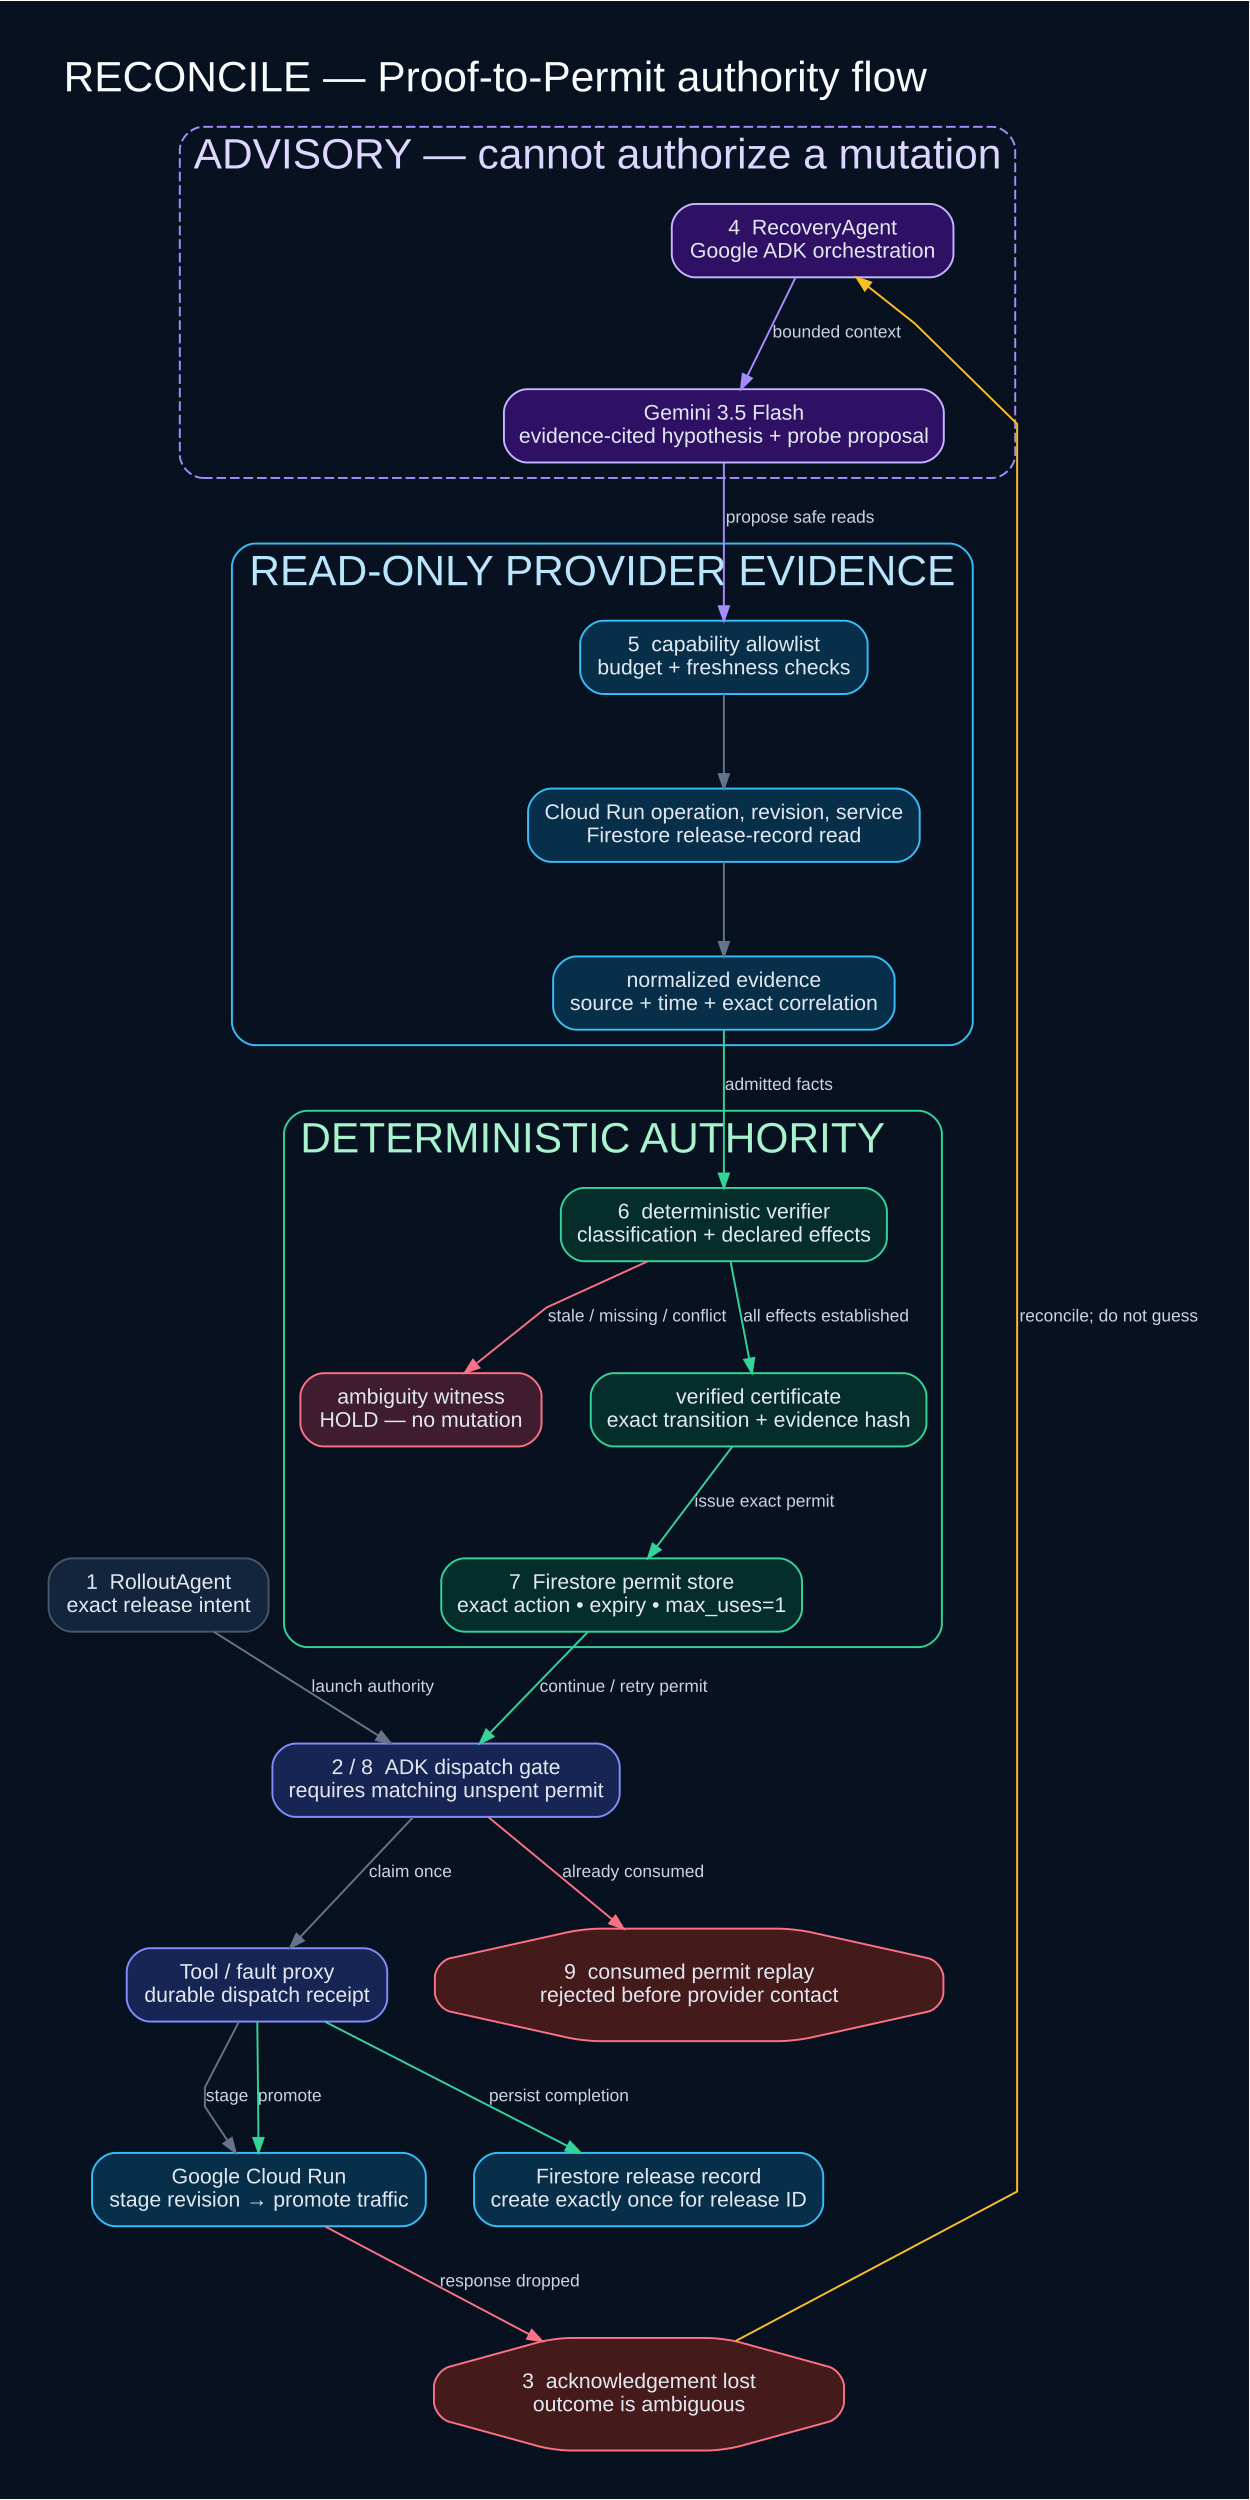
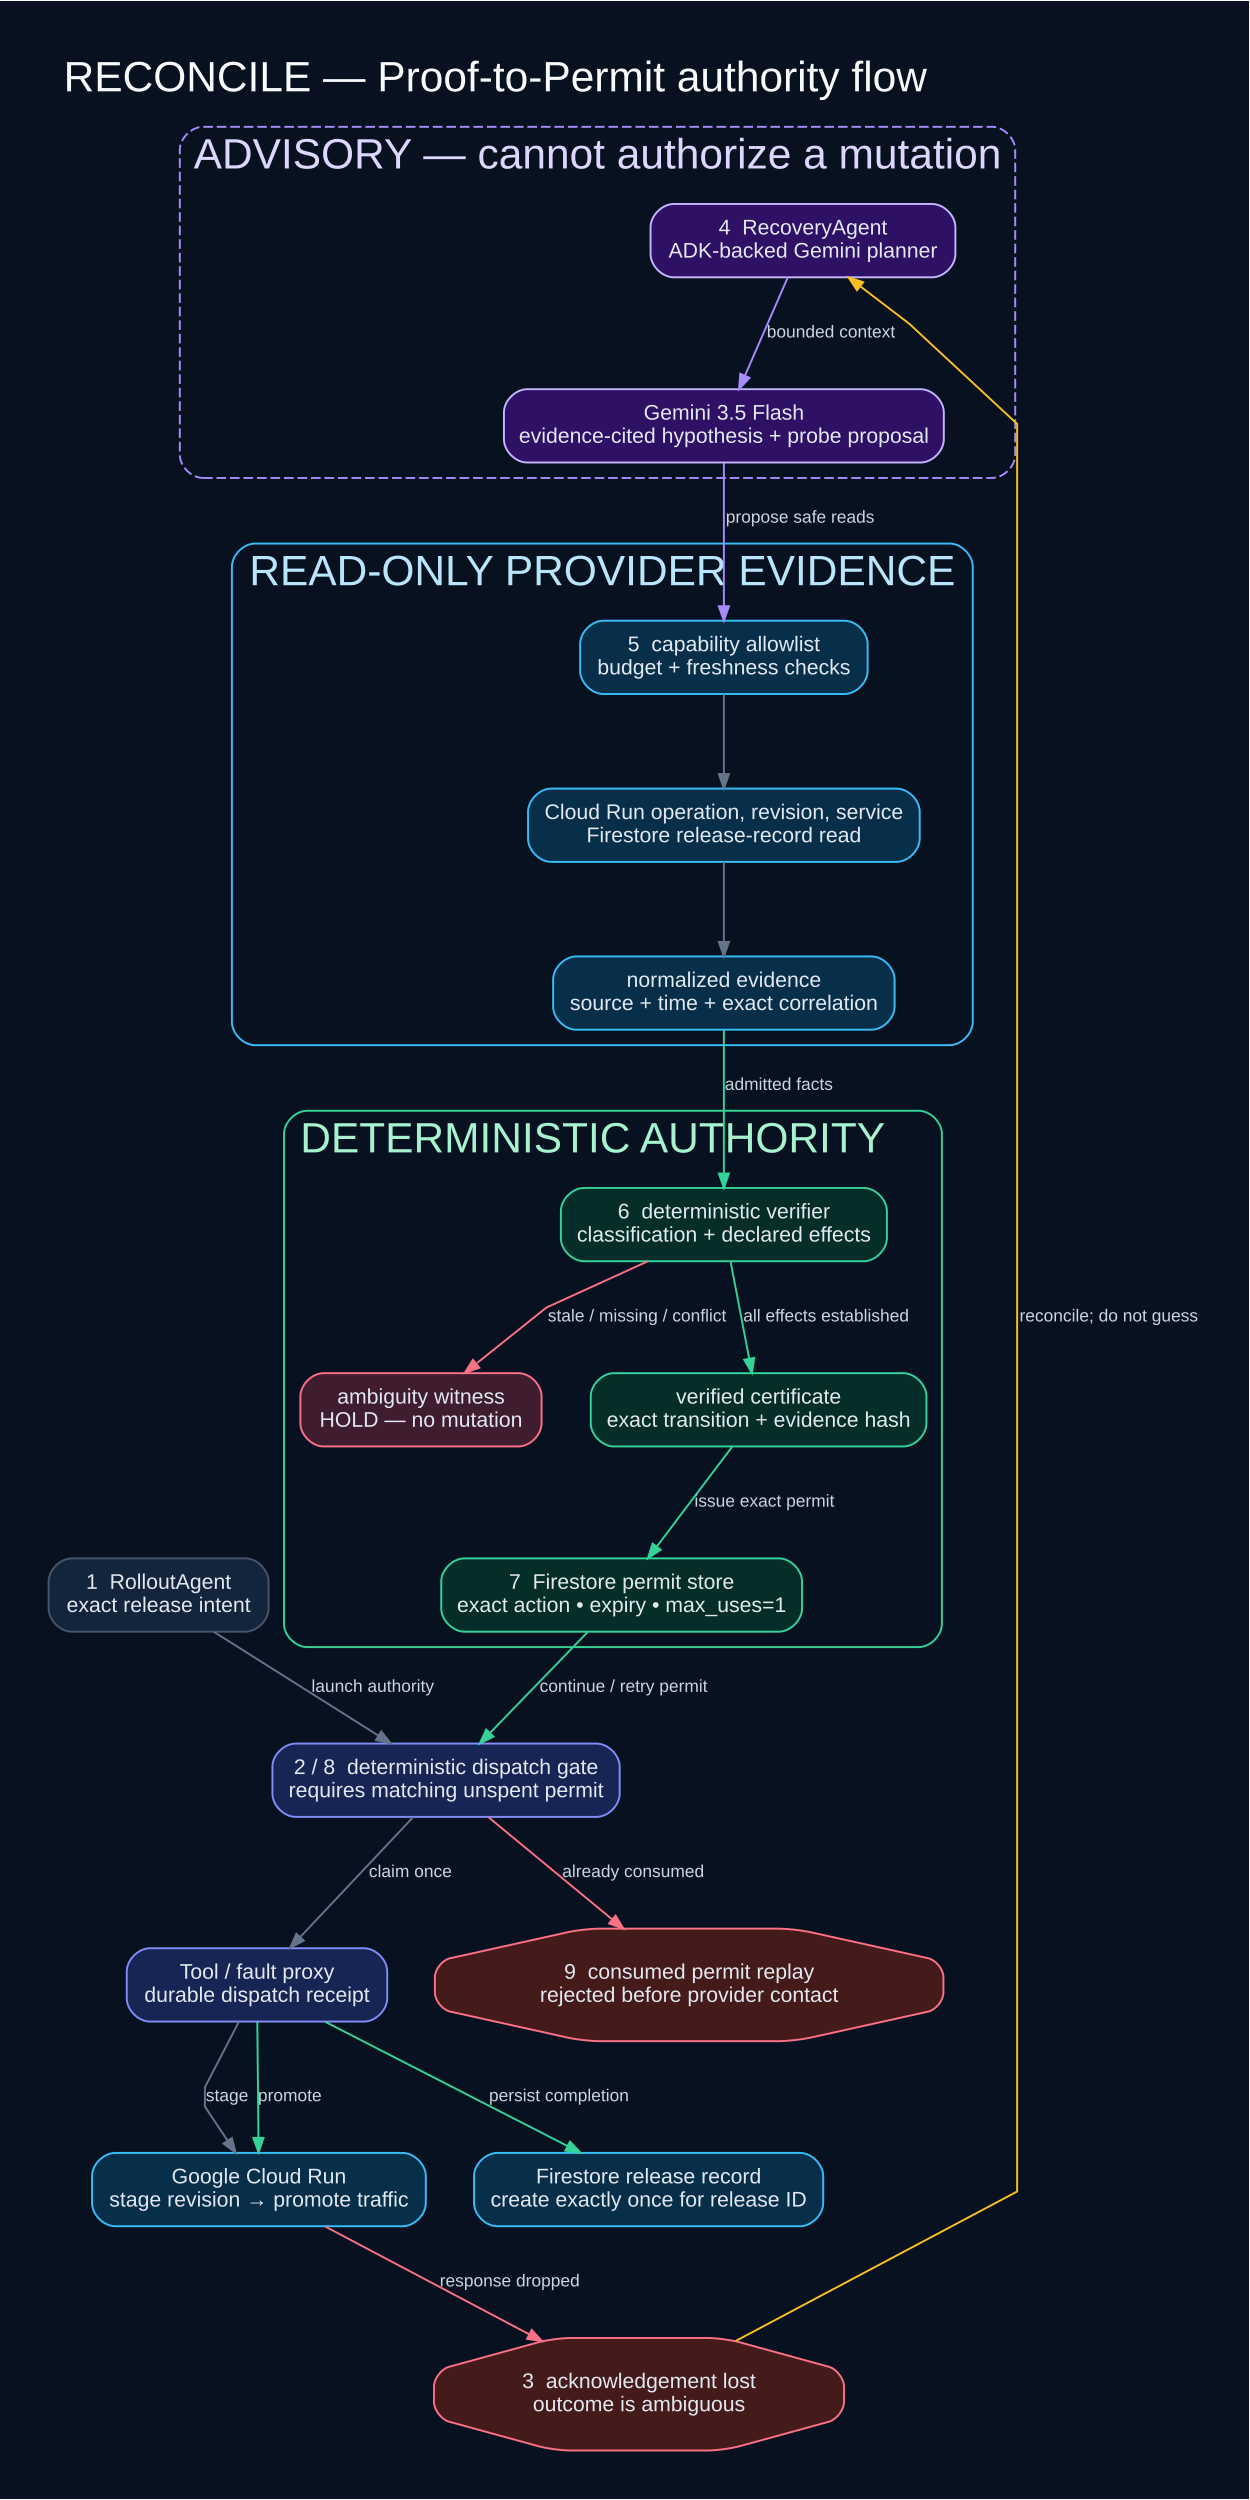
<svg xmlns="http://www.w3.org/2000/svg" width="647pt" height="1295pt" viewBox="0.00 0.00 647.40 1294.74">
  <g id="graph0" class="graph" transform="scale(1 1) rotate(0) translate(25.2 1269.54)">
    <polygon fill="#07111f" stroke="transparent" points="-25.2,25.2 -25.2,-1269.54 622.2,-1269.54 622.2,25.2 -25.2,25.2" />
    <text text-anchor="middle" x="231.5" y="-1222.74" font-family="Arial" font-size="22.00" fill="#f8fafc">RECONCILE — Proof-to-Permit authority flow</text>
    <g id="clust1" class="cluster">
      <path fill="#07111f" stroke="#a78bfa" stroke-dasharray="5,2" d="M80,-1022.34C80,-1022.34 489,-1022.34 489,-1022.34 495,-1022.34 501,-1028.34 501,-1034.34 501,-1034.34 501,-1192.34 501,-1192.34 501,-1198.34 495,-1204.34 489,-1204.34 489,-1204.34 80,-1204.34 80,-1204.34 74,-1204.34 68,-1198.34 68,-1192.34 68,-1192.34 68,-1034.34 68,-1034.34 68,-1028.34 74,-1022.34 80,-1022.34" />
      <text text-anchor="middle" x="284.5" y="-1182.74" font-family="Arial" font-size="22.00" fill="#ddd6fe">ADVISORY — cannot authorize a mutation</text>
    </g>
    <g id="clust2" class="cluster">
      <path fill="#07111f" stroke="#38bdf8" d="M107,-728.34C107,-728.34 467,-728.34 467,-728.34 473,-728.34 479,-734.34 479,-740.34 479,-740.34 479,-976.34 479,-976.34 479,-982.34 473,-988.34 467,-988.34 467,-988.34 107,-988.34 107,-988.34 101,-988.34 95,-982.34 95,-976.34 95,-976.34 95,-740.34 95,-740.34 95,-734.34 101,-728.34 107,-728.34" />
      <text text-anchor="middle" x="287" y="-966.74" font-family="Arial" font-size="22.00" fill="#bae6fd">READ-ONLY PROVIDER EVIDENCE</text>
    </g>
    <g id="clust3" class="cluster">
      <path fill="#07111f" stroke="#34d399" d="M134,-416.34C134,-416.34 451,-416.34 451,-416.34 457,-416.34 463,-422.34 463,-428.34 463,-428.34 463,-682.34 463,-682.34 463,-688.34 457,-694.34 451,-694.34 451,-694.34 134,-694.34 134,-694.34 128,-694.34 122,-688.34 122,-682.34 122,-682.34 122,-428.34 122,-428.34 122,-422.34 128,-416.34 134,-416.34" />
      <text text-anchor="middle" x="282" y="-672.74" font-family="Arial" font-size="22.00" fill="#a7f3d0">DETERMINISTIC AUTHORITY</text>
    </g>
    <g id="node1" class="node">
      <path fill="#13253d" stroke="#475569" d="M102,-462.34C102,-462.34 12,-462.34 12,-462.34 6,-462.34 0,-456.34 0,-450.34 0,-450.34 0,-436.34 0,-436.34 0,-430.34 6,-424.34 12,-424.34 12,-424.34 102,-424.34 102,-424.34 108,-424.34 114,-430.34 114,-436.34 114,-436.34 114,-450.34 114,-450.34 114,-456.34 108,-462.34 102,-462.34" />
      <text text-anchor="middle" x="57" y="-446.54" font-family="Arial" font-size="11.00" fill="#e2e8f0">1  RolloutAgent</text>
      <text text-anchor="middle" x="57" y="-434.54" font-family="Arial" font-size="11.00" fill="#e2e8f0">exact release intent</text>
    </g>
    <g id="node2" class="node">
      <path fill="#172554" stroke="#818cf8" d="M284,-366.34C284,-366.34 128,-366.34 128,-366.34 122,-366.34 116,-360.34 116,-354.34 116,-354.34 116,-340.34 116,-340.34 116,-334.34 122,-328.34 128,-328.34 128,-328.34 284,-328.34 284,-328.34 290,-328.34 296,-334.34 296,-340.34 296,-340.34 296,-354.34 296,-354.34 296,-360.34 290,-366.34 284,-366.34" />
-       <text text-anchor="middle" x="206" y="-350.54" font-family="Arial" font-size="11.00" fill="#e2e8f0">2 / 8  ADK dispatch gate</text>
+       <text text-anchor="middle" x="206" y="-350.54" font-family="Arial" font-size="11.00" fill="#e2e8f0">2 / 8  deterministic dispatch gate</text>
      <text text-anchor="middle" x="206" y="-338.54" font-family="Arial" font-size="11.00" fill="#e2e8f0">requires matching unspent permit</text>
    </g>
    <g id="edge7" class="edge">
      <path fill="none" stroke="#64748b" d="M85.73,-424.21C110.05,-408.87 145,-386.82 170.96,-370.44" />
      <polygon fill="#64748b" stroke="#64748b" points="172.42,-372.63 177.36,-366.4 169.62,-368.19 172.42,-372.63" />
      <text text-anchor="middle" x="168" y="-393.14" font-family="Arial" font-size="9.00" fill="#cbd5e1">launch authority</text>
    </g>
    <g id="node3" class="node">
      <path fill="#172554" stroke="#818cf8" d="M163.5,-260.25C163.5,-260.25 52.5,-260.25 52.5,-260.25 46.5,-260.25 40.5,-254.25 40.5,-248.25 40.5,-248.25 40.5,-234.25 40.5,-234.25 40.5,-228.25 46.5,-222.25 52.5,-222.25 52.5,-222.25 163.5,-222.25 163.5,-222.25 169.5,-222.25 175.5,-228.25 175.5,-234.25 175.5,-234.25 175.5,-248.25 175.5,-248.25 175.5,-254.25 169.5,-260.25 163.5,-260.25" />
      <text text-anchor="middle" x="108" y="-244.45" font-family="Arial" font-size="11.00" fill="#e2e8f0">Tool / fault proxy</text>
      <text text-anchor="middle" x="108" y="-232.45" font-family="Arial" font-size="11.00" fill="#e2e8f0">durable dispatch receipt</text>
    </g>
    <g id="edge8" class="edge">
      <path fill="none" stroke="#64748b" d="M188.93,-328.21C172.73,-311 148.28,-285.03 130.49,-266.14" />
      <polygon fill="#64748b" stroke="#64748b" points="132.26,-264.18 125.2,-260.52 128.43,-267.78 132.26,-264.18" />
      <text text-anchor="middle" x="187.5" y="-297.14" font-family="Arial" font-size="9.00" fill="#cbd5e1">claim once</text>
    </g>
    <g id="node16" class="node">
      <path fill="#451a1a" stroke="#fb7185" d="M463.79,-237.22C463.79,-237.22 463.79,-245.28 463.79,-245.28 463.79,-249.31 459.85,-254.2 455.92,-255.07 455.92,-255.07 394.45,-268.68 394.45,-268.68 390.52,-269.55 382.56,-270.42 378.53,-270.42 378.53,-270.42 285.47,-270.42 285.47,-270.42 281.44,-270.42 273.48,-269.55 269.55,-268.68 269.55,-268.68 208.08,-255.07 208.08,-255.07 204.15,-254.2 200.21,-249.31 200.21,-245.28 200.21,-245.28 200.21,-237.22 200.21,-237.22 200.21,-233.2 204.15,-228.3 208.08,-227.43 208.08,-227.43 269.55,-213.82 269.55,-213.82 273.48,-212.95 281.44,-212.08 285.47,-212.08 285.47,-212.08 378.53,-212.08 378.53,-212.08 382.56,-212.08 390.52,-212.95 394.45,-213.82 394.45,-213.82 455.92,-227.43 455.92,-227.43 459.85,-228.3 463.79,-233.2 463.79,-237.22" />
      <text text-anchor="middle" x="332" y="-244.45" font-family="Arial" font-size="11.00" fill="#e2e8f0">9  consumed permit replay</text>
      <text text-anchor="middle" x="332" y="-232.45" font-family="Arial" font-size="11.00" fill="#e2e8f0">rejected before provider contact</text>
    </g>
    <g id="edge17" class="edge">
      <path fill="none" stroke="#fb7185" d="M227.95,-328.21C245.61,-313.62 270.89,-292.73 292.11,-275.21" />
      <polygon fill="#fb7185" stroke="#fb7185" points="293.86,-277.16 297.98,-270.36 290.52,-273.11 293.86,-277.16" />
      <text text-anchor="middle" x="303" y="-297.14" font-family="Arial" font-size="9.00" fill="#cbd5e1">already consumed</text>
    </g>
    <g id="node4" class="node">
      <path fill="#082f49" stroke="#38bdf8" d="M183.5,-154.17C183.5,-154.17 34.5,-154.17 34.5,-154.17 28.5,-154.17 22.5,-148.17 22.5,-142.17 22.5,-142.17 22.5,-128.17 22.5,-128.17 22.5,-122.17 28.5,-116.17 34.5,-116.17 34.5,-116.17 183.5,-116.17 183.5,-116.17 189.5,-116.17 195.5,-122.17 195.5,-128.17 195.5,-128.17 195.5,-142.17 195.5,-142.17 195.5,-148.17 189.5,-154.17 183.5,-154.17" />
      <text text-anchor="middle" x="109" y="-138.37" font-family="Arial" font-size="11.00" fill="#e2e8f0">Google Cloud Run</text>
      <text text-anchor="middle" x="109" y="-126.37" font-family="Arial" font-size="11.00" fill="#e2e8f0">stage revision → promote traffic</text>
    </g>
    <g id="edge9" class="edge">
      <path fill="none" stroke="#64748b" d="M98.56,-222.04C90.77,-207.02 81,-188.17 81,-188.17 81,-188.17 81,-178.17 81,-178.17 81,-178.17 86.53,-169.88 92.67,-160.66" />
      <polygon fill="#64748b" stroke="#64748b" points="94.99,-161.92 96.96,-154.22 90.62,-159.01 94.99,-161.92" />
      <text text-anchor="middle" x="92.5" y="-180.97" font-family="Arial" font-size="9.00" fill="#cbd5e1">stage</text>
    </g>
    <g id="edge15" class="edge">
      <path fill="none" stroke="#34d399" d="M108.17,-222.12C108.33,-205.51 108.57,-180.73 108.75,-162.04" />
      <polygon fill="#34d399" stroke="#34d399" points="111.38,-161.96 108.82,-154.44 106.13,-161.91 111.38,-161.96" />
      <text text-anchor="middle" x="125" y="-180.97" font-family="Arial" font-size="9.00" fill="#cbd5e1">promote</text>
    </g>
    <g id="node15" class="node">
      <path fill="#082f49" stroke="#38bdf8" d="M389.5,-154.17C389.5,-154.17 232.5,-154.17 232.5,-154.17 226.5,-154.17 220.5,-148.17 220.5,-142.17 220.5,-142.17 220.5,-128.17 220.5,-128.17 220.5,-122.17 226.5,-116.17 232.5,-116.17 232.5,-116.17 389.5,-116.17 389.5,-116.17 395.5,-116.17 401.5,-122.17 401.5,-128.17 401.5,-128.17 401.5,-142.17 401.5,-142.17 401.5,-148.17 395.5,-154.17 389.5,-154.17" />
      <text text-anchor="middle" x="311" y="-138.37" font-family="Arial" font-size="11.00" fill="#e2e8f0">Firestore release record</text>
      <text text-anchor="middle" x="311" y="-126.37" font-family="Arial" font-size="11.00" fill="#e2e8f0">create exactly once for release ID</text>
    </g>
    <g id="edge16" class="edge">
      <path fill="none" stroke="#34d399" d="M143.36,-222.12C178.33,-204.19 231.85,-176.75 268.97,-157.72" />
      <polygon fill="#34d399" stroke="#34d399" points="270.23,-160.02 275.71,-154.26 267.83,-155.35 270.23,-160.02" />
      <text text-anchor="middle" x="264.5" y="-180.97" font-family="Arial" font-size="9.00" fill="#cbd5e1">persist completion</text>
    </g>
    <g id="node5" class="node">
      <path fill="#451a1a" stroke="#fb7185" d="M412.27,-25.06C412.27,-25.06 412.27,-33.11 412.27,-33.11 412.27,-37.14 408.39,-42.23 404.5,-43.3 404.5,-43.3 357.79,-56.12 357.79,-56.12 353.9,-57.19 345.99,-58.25 341.96,-58.25 341.96,-58.25 270.04,-58.25 270.04,-58.25 266.01,-58.25 258.1,-57.19 254.21,-56.12 254.21,-56.12 207.5,-43.3 207.5,-43.3 203.61,-42.23 199.73,-37.14 199.73,-33.11 199.73,-33.11 199.73,-25.06 199.73,-25.06 199.73,-21.03 203.61,-15.94 207.5,-14.87 207.5,-14.87 254.21,-2.05 254.21,-2.05 258.1,-0.98 266.01,0.08 270.04,0.08 270.04,0.08 341.96,0.08 341.96,0.08 345.99,0.08 353.9,-0.98 357.79,-2.05 357.79,-2.05 404.5,-14.87 404.5,-14.87 408.39,-15.94 412.27,-21.03 412.27,-25.06" />
      <text text-anchor="middle" x="306" y="-32.28" font-family="Arial" font-size="11.00" fill="#e2e8f0">3  acknowledgement lost</text>
      <text text-anchor="middle" x="306" y="-20.28" font-family="Arial" font-size="11.00" fill="#e2e8f0">outcome is ambiguous</text>
    </g>
    <g id="edge10" class="edge">
      <path fill="none" stroke="#fb7185" d="M143.31,-116.04C172.46,-100.64 214.88,-78.23 249.1,-60.15" />
      <polygon fill="#fb7185" stroke="#fb7185" points="250.42,-62.42 255.83,-56.59 247.97,-57.78 250.42,-62.42" />
      <text text-anchor="middle" x="239" y="-84.97" font-family="Arial" font-size="9.00" fill="#cbd5e1">response dropped</text>
    </g>
    <g id="node6" class="node">
-       <path fill="#2e1065" stroke="#c4b5fd" d="M457,-1164.34C457,-1164.34 335,-1164.34 335,-1164.34 329,-1164.34 323,-1158.34 323,-1152.34 323,-1152.34 323,-1138.34 323,-1138.34 323,-1132.34 329,-1126.34 335,-1126.34 335,-1126.34 457,-1126.34 457,-1126.34 463,-1126.34 469,-1132.34 469,-1138.34 469,-1138.34 469,-1152.34 469,-1152.34 469,-1158.34 463,-1164.34 457,-1164.34" />
-       <text text-anchor="middle" x="396" y="-1148.54" font-family="Arial" font-size="11.00" fill="#e2e8f0">4  RecoveryAgent</text>
-       <text text-anchor="middle" x="396" y="-1136.54" font-family="Arial" font-size="11.00" fill="#e2e8f0">Google ADK orchestration</text>
+       <path fill="#2e1065" stroke="#c4b5fd" d="M458,-1164.34C458,-1164.34 324,-1164.34 324,-1164.34 318,-1164.34 312,-1158.34 312,-1152.34 312,-1152.34 312,-1138.34 312,-1138.34 312,-1132.34 318,-1126.34 324,-1126.34 324,-1126.34 458,-1126.34 458,-1126.34 464,-1126.34 470,-1132.34 470,-1138.34 470,-1138.34 470,-1152.34 470,-1152.34 470,-1158.34 464,-1164.34 458,-1164.34" />
+       <text text-anchor="middle" x="391" y="-1148.54" font-family="Arial" font-size="11.00" fill="#e2e8f0">4  RecoveryAgent</text>
+       <text text-anchor="middle" x="391" y="-1136.54" font-family="Arial" font-size="11.00" fill="#e2e8f0">ADK-backed Gemini planner</text>
    </g>
    <g id="edge11" class="edge">
-       <path fill="none" stroke="#fbbf24" d="M356.22,-56.75C414.29,-87.59 502,-134.17 502,-134.17 502,-1050.34 502,-1050.34 502,-1050.34 502,-1050.34 449,-1102.34 449,-1102.34 449,-1102.34 437.29,-1111.61 424.88,-1121.45" />
-       <polygon fill="#fbbf24" stroke="#fbbf24" points="423.03,-1119.56 418.78,-1126.28 426.29,-1123.68 423.03,-1119.56" />
+       <path fill="none" stroke="#fbbf24" d="M356.22,-56.75C414.29,-87.59 502,-134.17 502,-134.17 502,-1050.34 502,-1050.34 502,-1050.34 502,-1050.34 446,-1102.34 446,-1102.34 446,-1102.34 433.63,-1111.78 420.62,-1121.71" />
+       <polygon fill="#fbbf24" stroke="#fbbf24" points="419.01,-1119.64 414.64,-1126.28 422.2,-1123.81 419.01,-1119.64" />
      <text text-anchor="middle" x="549.5" y="-585.14" font-family="Arial" font-size="9.00" fill="#cbd5e1">reconcile; do not guess</text>
    </g>
    <g id="node7" class="node">
      <path fill="#2e1065" stroke="#c4b5fd" d="M452,-1068.34C452,-1068.34 248,-1068.34 248,-1068.34 242,-1068.34 236,-1062.34 236,-1056.34 236,-1056.34 236,-1042.34 236,-1042.34 236,-1036.34 242,-1030.34 248,-1030.34 248,-1030.34 452,-1030.34 452,-1030.34 458,-1030.34 464,-1036.34 464,-1042.34 464,-1042.34 464,-1056.34 464,-1056.34 464,-1062.34 458,-1068.34 452,-1068.34" />
      <text text-anchor="middle" x="350" y="-1052.54" font-family="Arial" font-size="11.00" fill="#e2e8f0">Gemini 3.5 Flash</text>
      <text text-anchor="middle" x="350" y="-1040.54" font-family="Arial" font-size="11.00" fill="#e2e8f0">evidence-cited hypothesis + probe proposal</text>
    </g>
    <g id="edge1" class="edge">
-       <path fill="none" stroke="#a78bfa" d="M387.13,-1126.21C380.07,-1111.78 370.1,-1091.41 362.27,-1075.41" />
-       <polygon fill="#a78bfa" stroke="#a78bfa" points="364.5,-1073.99 358.84,-1068.4 359.78,-1076.29 364.5,-1073.99" />
-       <text text-anchor="middle" x="408.5" y="-1095.14" font-family="Arial" font-size="9.00" fill="#cbd5e1">bounded context</text>
+       <path fill="none" stroke="#a78bfa" d="M383.09,-1126.21C376.8,-1111.78 367.92,-1091.41 360.94,-1075.41" />
+       <polygon fill="#a78bfa" stroke="#a78bfa" points="363.29,-1074.23 357.88,-1068.4 358.47,-1076.33 363.29,-1074.23" />
+       <text text-anchor="middle" x="405.5" y="-1095.14" font-family="Arial" font-size="9.00" fill="#cbd5e1">bounded context</text>
    </g>
    <g id="node8" class="node">
      <path fill="#082f49" stroke="#38bdf8" d="M412.5,-948.34C412.5,-948.34 287.5,-948.34 287.5,-948.34 281.5,-948.34 275.5,-942.34 275.5,-936.34 275.5,-936.34 275.5,-922.34 275.5,-922.34 275.5,-916.34 281.5,-910.34 287.5,-910.34 287.5,-910.34 412.5,-910.34 412.5,-910.34 418.5,-910.34 424.5,-916.34 424.5,-922.34 424.5,-922.34 424.5,-936.34 424.5,-936.34 424.5,-942.34 418.5,-948.34 412.5,-948.34" />
      <text text-anchor="middle" x="350" y="-932.54" font-family="Arial" font-size="11.00" fill="#e2e8f0">5  capability allowlist</text>
      <text text-anchor="middle" x="350" y="-920.54" font-family="Arial" font-size="11.00" fill="#e2e8f0">budget + freshness checks</text>
    </g>
    <g id="edge12" class="edge">
      <path fill="none" stroke="#a78bfa" d="M350,-1030.16C350,-1010.35 350,-978.5 350,-956.12" />
      <polygon fill="#a78bfa" stroke="#a78bfa" points="352.63,-955.84 350,-948.34 347.38,-955.84 352.63,-955.84" />
      <text text-anchor="middle" x="389.5" y="-999.14" font-family="Arial" font-size="9.00" fill="#cbd5e1">propose safe reads</text>
    </g>
    <g id="node9" class="node">
      <path fill="#082f49" stroke="#38bdf8" d="M439.5,-861.34C439.5,-861.34 260.5,-861.34 260.5,-861.34 254.5,-861.34 248.5,-855.34 248.5,-849.34 248.5,-849.34 248.5,-835.34 248.5,-835.34 248.5,-829.34 254.5,-823.34 260.5,-823.34 260.5,-823.34 439.5,-823.34 439.5,-823.34 445.5,-823.34 451.5,-829.34 451.5,-835.34 451.5,-835.34 451.5,-849.34 451.5,-849.34 451.5,-855.34 445.5,-861.34 439.5,-861.34" />
      <text text-anchor="middle" x="350" y="-845.54" font-family="Arial" font-size="11.00" fill="#e2e8f0">Cloud Run operation, revision, service</text>
      <text text-anchor="middle" x="350" y="-833.54" font-family="Arial" font-size="11.00" fill="#e2e8f0">Firestore release-record read</text>
    </g>
    <g id="edge2" class="edge">
      <path fill="none" stroke="#64748b" d="M350,-910.31C350,-898.25 350,-882.21 350,-868.84" />
      <polygon fill="#64748b" stroke="#64748b" points="352.63,-868.84 350,-861.34 347.38,-868.84 352.63,-868.84" />
    </g>
    <g id="node10" class="node">
      <path fill="#082f49" stroke="#38bdf8" d="M426.5,-774.34C426.5,-774.34 273.5,-774.34 273.5,-774.34 267.5,-774.34 261.5,-768.34 261.5,-762.34 261.5,-762.34 261.5,-748.34 261.5,-748.34 261.5,-742.34 267.5,-736.34 273.5,-736.34 273.5,-736.34 426.5,-736.34 426.5,-736.34 432.5,-736.34 438.5,-742.34 438.5,-748.34 438.5,-748.34 438.5,-762.34 438.5,-762.34 438.5,-768.34 432.5,-774.34 426.5,-774.34" />
      <text text-anchor="middle" x="350" y="-758.54" font-family="Arial" font-size="11.00" fill="#e2e8f0">normalized evidence</text>
      <text text-anchor="middle" x="350" y="-746.54" font-family="Arial" font-size="11.00" fill="#e2e8f0">source + time + exact correlation</text>
    </g>
    <g id="edge3" class="edge">
      <path fill="none" stroke="#64748b" d="M350,-823.31C350,-811.25 350,-795.21 350,-781.84" />
      <polygon fill="#64748b" stroke="#64748b" points="352.63,-781.84 350,-774.34 347.38,-781.84 352.63,-781.84" />
    </g>
    <g id="node11" class="node">
      <path fill="#052e2b" stroke="#34d399" d="M422.5,-654.34C422.5,-654.34 277.5,-654.34 277.5,-654.34 271.5,-654.34 265.5,-648.34 265.5,-642.34 265.5,-642.34 265.5,-628.34 265.5,-628.34 265.5,-622.34 271.5,-616.34 277.5,-616.34 277.5,-616.34 422.5,-616.34 422.5,-616.34 428.5,-616.34 434.5,-622.34 434.5,-628.34 434.5,-628.34 434.5,-642.34 434.5,-642.34 434.5,-648.34 428.5,-654.34 422.5,-654.34" />
      <text text-anchor="middle" x="350" y="-638.54" font-family="Arial" font-size="11.00" fill="#e2e8f0">6  deterministic verifier</text>
      <text text-anchor="middle" x="350" y="-626.54" font-family="Arial" font-size="11.00" fill="#e2e8f0">classification + declared effects</text>
    </g>
    <g id="edge13" class="edge">
      <path fill="none" stroke="#34d399" d="M350,-736.16C350,-716.35 350,-684.5 350,-662.12" />
      <polygon fill="#34d399" stroke="#34d399" points="352.63,-661.84 350,-654.34 347.38,-661.84 352.63,-661.84" />
      <text text-anchor="middle" x="378.5" y="-705.14" font-family="Arial" font-size="9.00" fill="#cbd5e1">admitted facts</text>
    </g>
    <g id="node12" class="node">
      <path fill="#3f1d2e" stroke="#fb7185" d="M243.5,-558.34C243.5,-558.34 142.5,-558.34 142.5,-558.34 136.5,-558.34 130.5,-552.34 130.5,-546.34 130.5,-546.34 130.5,-532.34 130.5,-532.34 130.5,-526.34 136.5,-520.34 142.5,-520.34 142.5,-520.34 243.5,-520.34 243.5,-520.34 249.5,-520.34 255.5,-526.34 255.5,-532.34 255.5,-532.34 255.5,-546.34 255.5,-546.34 255.5,-552.34 249.5,-558.34 243.5,-558.34" />
      <text text-anchor="middle" x="193" y="-542.54" font-family="Arial" font-size="11.00" fill="#e2e8f0">ambiguity witness</text>
      <text text-anchor="middle" x="193" y="-530.54" font-family="Arial" font-size="11.00" fill="#e2e8f0">HOLD — no mutation</text>
    </g>
    <g id="edge4" class="edge">
      <path fill="none" stroke="#fb7185" d="M310.45,-616.28C285.51,-604.9 258,-592.34 258,-592.34 258,-592.34 239.34,-577.41 222.02,-563.55" />
      <polygon fill="#fb7185" stroke="#fb7185" points="223.23,-561.16 215.73,-558.52 219.95,-565.26 223.23,-561.16" />
      <text text-anchor="middle" x="305" y="-585.14" font-family="Arial" font-size="9.00" fill="#cbd5e1">stale / missing / conflict</text>
    </g>
    <g id="node13" class="node">
      <path fill="#052e2b" stroke="#34d399" d="M443,-558.34C443,-558.34 293,-558.34 293,-558.34 287,-558.34 281,-552.34 281,-546.34 281,-546.34 281,-532.34 281,-532.34 281,-526.34 287,-520.34 293,-520.34 293,-520.34 443,-520.34 443,-520.34 449,-520.34 455,-526.34 455,-532.34 455,-532.34 455,-546.34 455,-546.34 455,-552.34 449,-558.34 443,-558.34" />
      <text text-anchor="middle" x="368" y="-542.54" font-family="Arial" font-size="11.00" fill="#e2e8f0">verified certificate</text>
      <text text-anchor="middle" x="368" y="-530.54" font-family="Arial" font-size="11.00" fill="#e2e8f0">exact transition + evidence hash</text>
    </g>
    <g id="edge5" class="edge">
      <path fill="none" stroke="#34d399" d="M353.47,-616.21C356.21,-601.91 360.06,-581.78 363.12,-565.84" />
      <polygon fill="#34d399" stroke="#34d399" points="365.71,-566.26 364.54,-558.4 360.55,-565.28 365.71,-566.26" />
      <text text-anchor="middle" x="403" y="-585.14" font-family="Arial" font-size="9.00" fill="#cbd5e1">all effects established</text>
    </g>
    <g id="node14" class="node">
      <path fill="#052e2b" stroke="#34d399" d="M378.5,-462.34C378.5,-462.34 215.5,-462.34 215.5,-462.34 209.5,-462.34 203.5,-456.34 203.5,-450.34 203.5,-450.34 203.5,-436.34 203.5,-436.34 203.5,-430.34 209.5,-424.34 215.5,-424.34 215.5,-424.34 378.5,-424.34 378.5,-424.34 384.5,-424.34 390.5,-430.34 390.5,-436.34 390.5,-436.34 390.5,-450.34 390.5,-450.34 390.5,-456.34 384.5,-462.34 378.5,-462.34" />
      <text text-anchor="middle" x="297" y="-446.54" font-family="Arial" font-size="11.00" fill="#e2e8f0">7  Firestore permit store</text>
      <text text-anchor="middle" x="297" y="-434.54" font-family="Arial" font-size="11.00" fill="#e2e8f0">exact action • expiry • max_uses=1</text>
    </g>
    <g id="edge6" class="edge">
      <path fill="none" stroke="#34d399" d="M354.31,-520.21C343.21,-505.52 327.47,-484.67 315.29,-468.55" />
      <polygon fill="#34d399" stroke="#34d399" points="317.26,-466.81 310.65,-462.4 313.07,-469.97 317.26,-466.81" />
      <text text-anchor="middle" x="371" y="-489.14" font-family="Arial" font-size="9.00" fill="#cbd5e1">issue exact permit</text>
    </g>
    <g id="edge14" class="edge">
      <path fill="none" stroke="#34d399" d="M279.45,-424.21C265.1,-409.39 244.69,-388.3 229.03,-372.12" />
      <polygon fill="#34d399" stroke="#34d399" points="230.59,-369.97 223.49,-366.4 226.82,-373.62 230.59,-369.97" />
      <text text-anchor="middle" x="298" y="-393.14" font-family="Arial" font-size="9.00" fill="#cbd5e1">continue / retry permit</text>
    </g>
  </g>
</svg>
